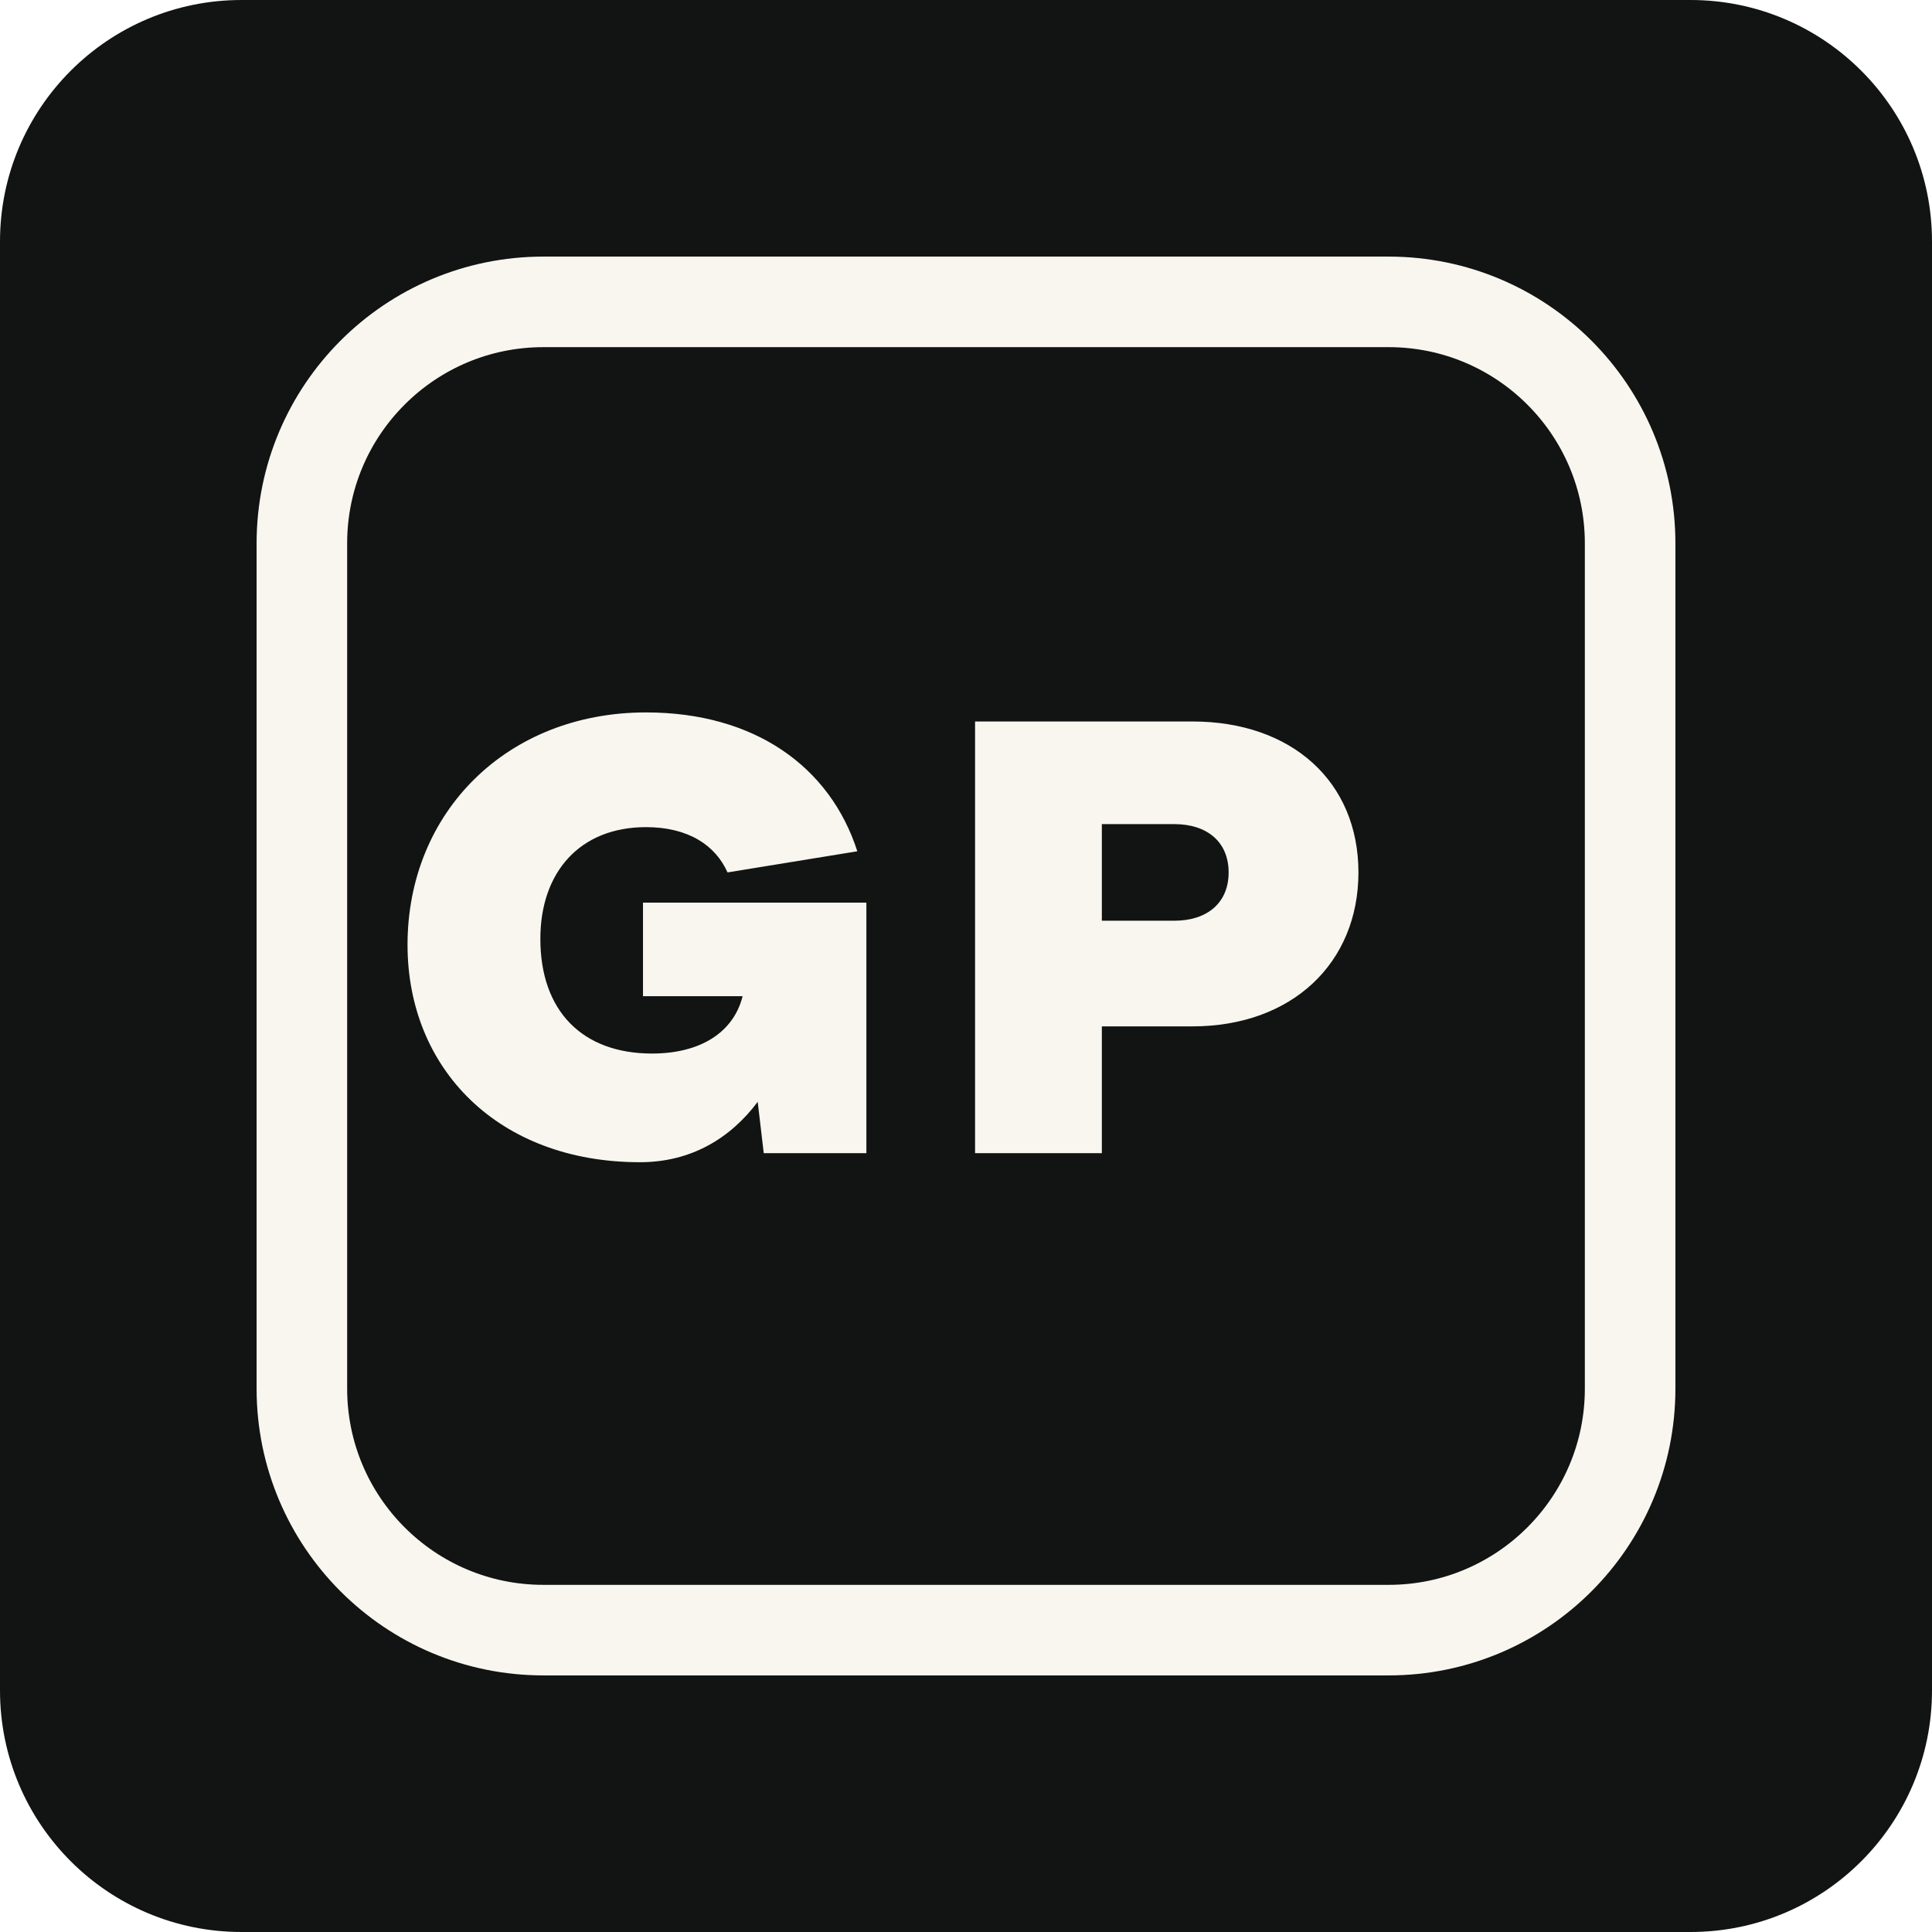
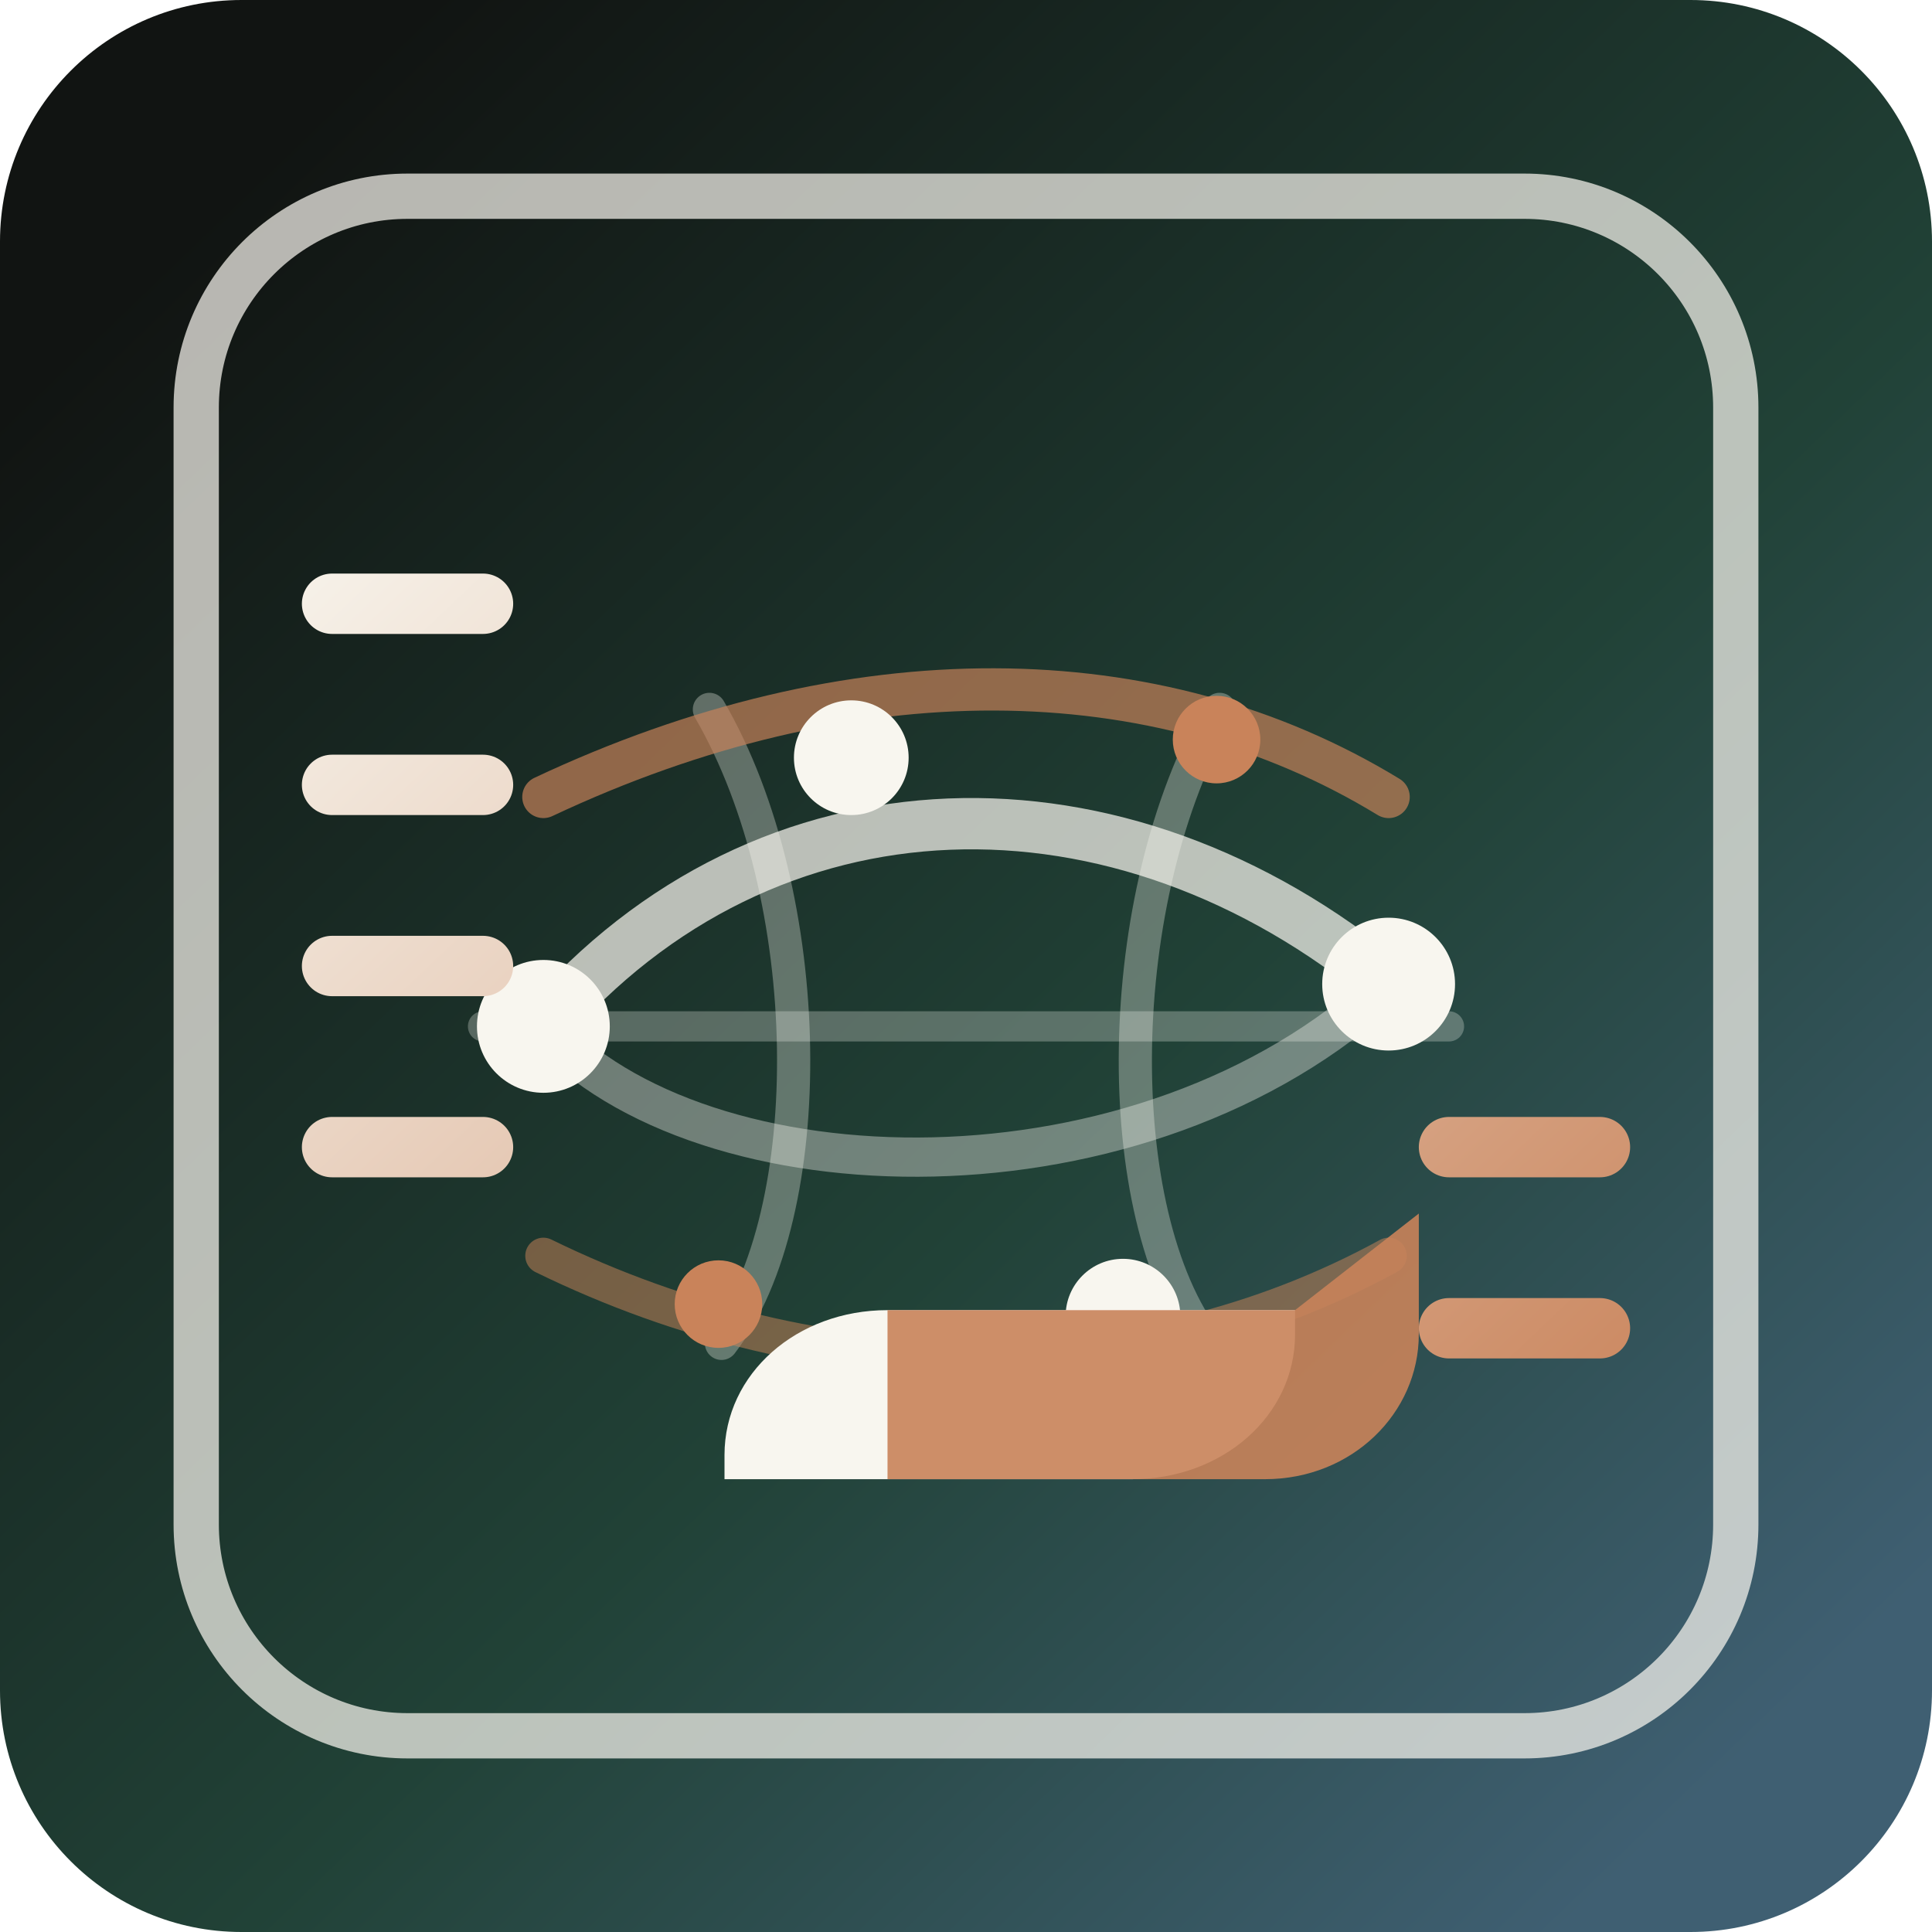
<svg xmlns="http://www.w3.org/2000/svg" viewBox="0 0 64 64" role="img" aria-label="GPForum mark">
-   <rect width="64" height="64" rx="8" fill="#111412" />
-   <rect x="10" y="10" width="44" height="44" rx="8" fill="none" stroke="#f8f6ef" stroke-width="3" />
-   <path fill="#f8f6ef" d="M21.2 38.5c-4.7 0-7.7-3.1-7.7-7.2 0-4.4 3.3-7.7 7.9-7.7 3.6 0 6.1 1.8 7 4.6l-4.3.7c-.4-.9-1.3-1.5-2.7-1.5-2.2 0-3.5 1.5-3.5 3.7 0 2.4 1.4 3.8 3.7 3.8 1.6 0 2.7-.7 3-1.9h-3.3v-3.1h7.4v8.3h-3.4l-.2-1.7c-.9 1.2-2.2 2-3.9 2Zm11.1-.3V23.9h7.2c3.3 0 5.5 2 5.5 5s-2.2 5.1-5.5 5.1h-3v4.2h-4.2Zm4.2-7.7h2.4c1.1 0 1.8-.6 1.8-1.6s-.7-1.6-1.8-1.6h-2.4v3.2Z" />
+   <defs>
+     <linearGradient id="mark-bg" x1="8" y1="6" x2="58" y2="58" gradientUnits="userSpaceOnUse">
+       <stop offset="0" stop-color="#111412" />
+       <stop offset="0.58" stop-color="#214237" />
+       <stop offset="1" stop-color="#3f5f72" />
+     </linearGradient>
+     <linearGradient id="mark-warm" x1="14" y1="12" x2="52" y2="52" gradientUnits="userSpaceOnUse">
+       <stop offset="0" stop-color="#f8f6ef" />
+       <stop offset="1" stop-color="#c9835a" />
+     </linearGradient>
+   </defs>
+   <rect width="64" height="64" rx="8" fill="url(#mark-bg)" />
+   <rect x="6.5" y="6.5" width="51" height="51" rx="7" fill="none" stroke="#f8f6ef" stroke-opacity="0.72" stroke-width="1.5" />
+   <g fill="none" stroke-linecap="round" stroke-linejoin="round">
+     <path d="M18 34c7.4-8.6 19.1-8.8 28-1.4" stroke="#f8f6ef" stroke-opacity="0.72" stroke-width="1.7" />
+     <path d="M18 34c5.2 5.8 19.9 6.2 28-1.4" stroke="#f8f6ef" stroke-opacity="0.38" stroke-width="1.3" />
+     <path d="M23.5 23.5c3.6 6.2 3.7 16.7 0.4 21" stroke="#f8f6ef" stroke-opacity="0.32" stroke-width="1.1" />
+     <path d="M40.4 23.5c-3.6 6.2-3.7 16.7-0.4 21" stroke="#f8f6ef" stroke-opacity="0.32" stroke-width="1.1" />
+     <path d="M16 34h32" stroke="#f8f6ef" stroke-opacity="0.28" stroke-width="1" />
+     <path d="M18 26.4c10.2-4.8 20.3-4.7 28 0" stroke="#c9835a" stroke-opacity="0.68" stroke-width="1.4" />
+     <path d="M18 41.6c9.2 4.5 19.6 4.6 28 0" stroke="#c9835a" stroke-opacity="0.52" stroke-width="1.2" />
+   </g>
+   <g fill="#f8f6ef">
+     <circle cx="18" cy="34" r="2.2" />
+     <circle cx="28.2" cy="25.1" r="1.9" />
+     <circle cx="37.2" cy="43.6" r="1.9" />
+     <circle cx="46" cy="32.6" r="2.2" />
+   </g>
+   <g fill="#c9835a">
+     <circle cx="23.8" cy="43.2" r="1.45" />
+     <circle cx="40.3" cy="24.5" r="1.45" />
+   </g>
+   <g fill="none" stroke="url(#mark-warm)" stroke-width="2" stroke-linecap="round">
+     <path d="M11 20h5" />
+     <path d="M11 26h5" />
+     <path d="M11 32h5" />
+     <path d="M11 38h5" />
+     <path d="M48 44h5" />
+     <path d="M48 38h5" />
+   </g>
+   <path d="M24 49h13.5c3 0 5.4-2.1 5.4-4.8v-.8H29.4c-3 0-5.4 2.1-5.4 4.8V49Z" fill="#f8f6ef" />
+   <path d="M29.4 43.4h13.5l4.1-3.2v4c0 2.6-2.2 4.8-5.1 4.8H29.4v-5.6Z" fill="#c9835a" opacity="0.9" />
</svg>
